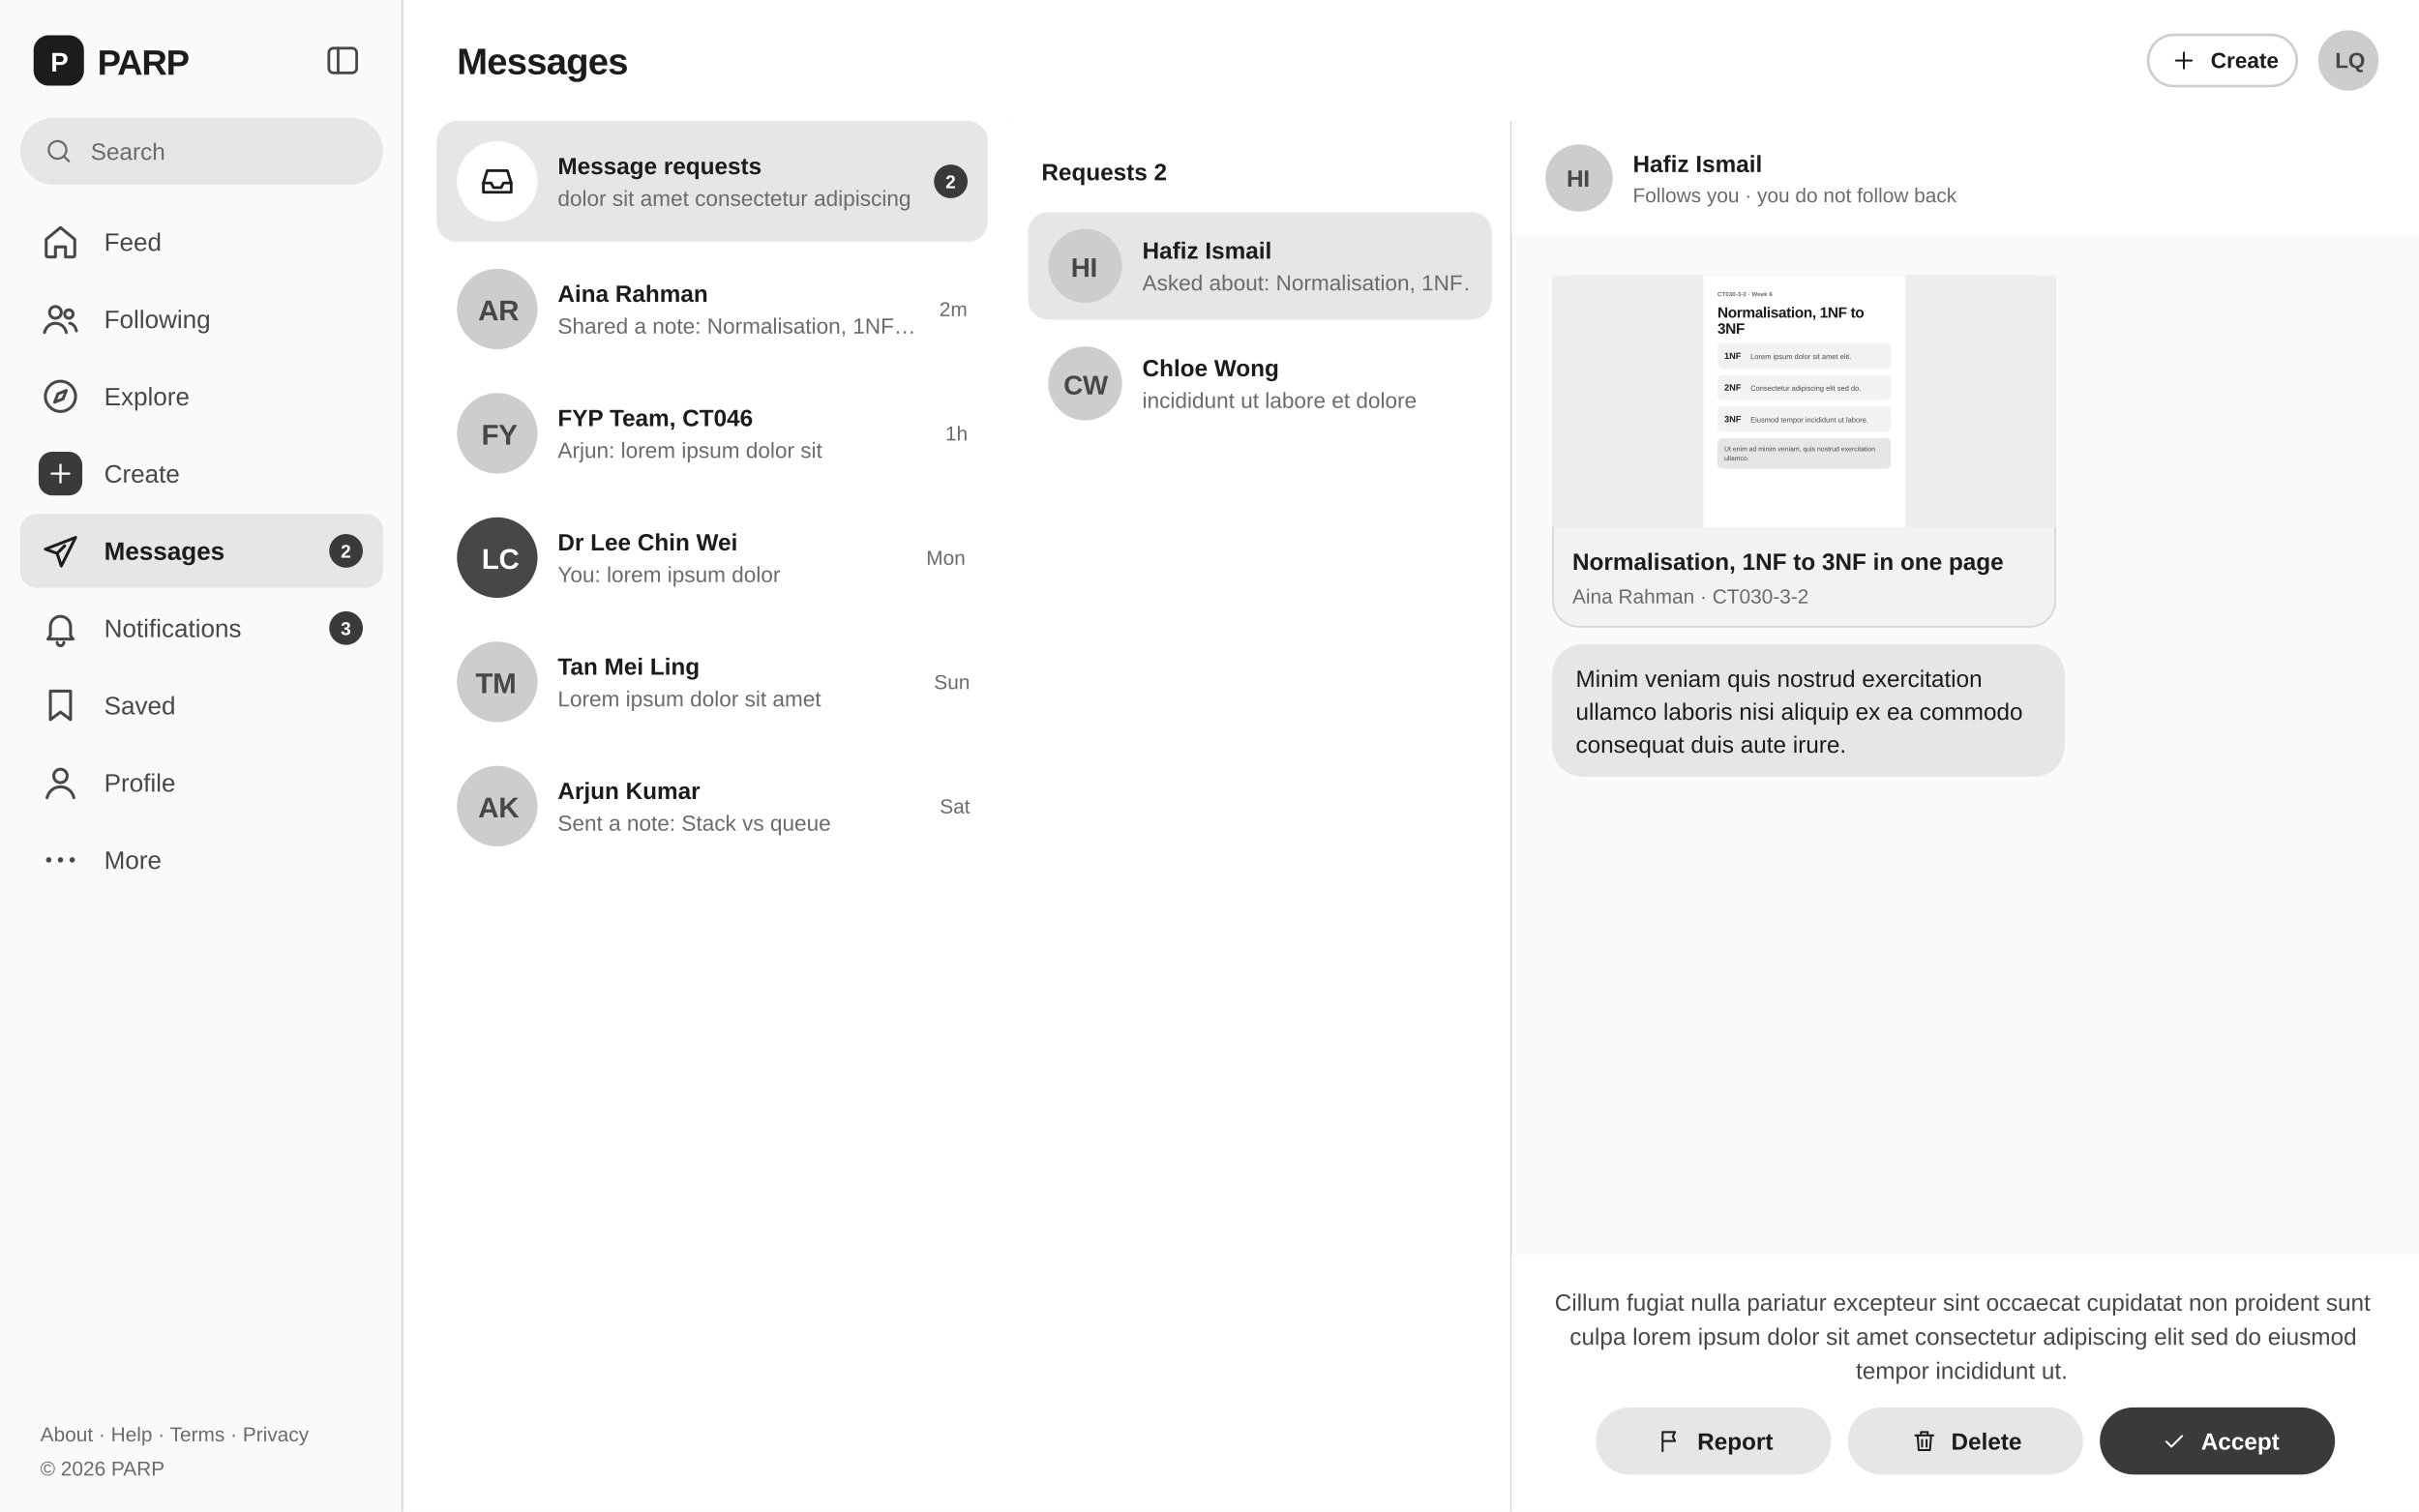
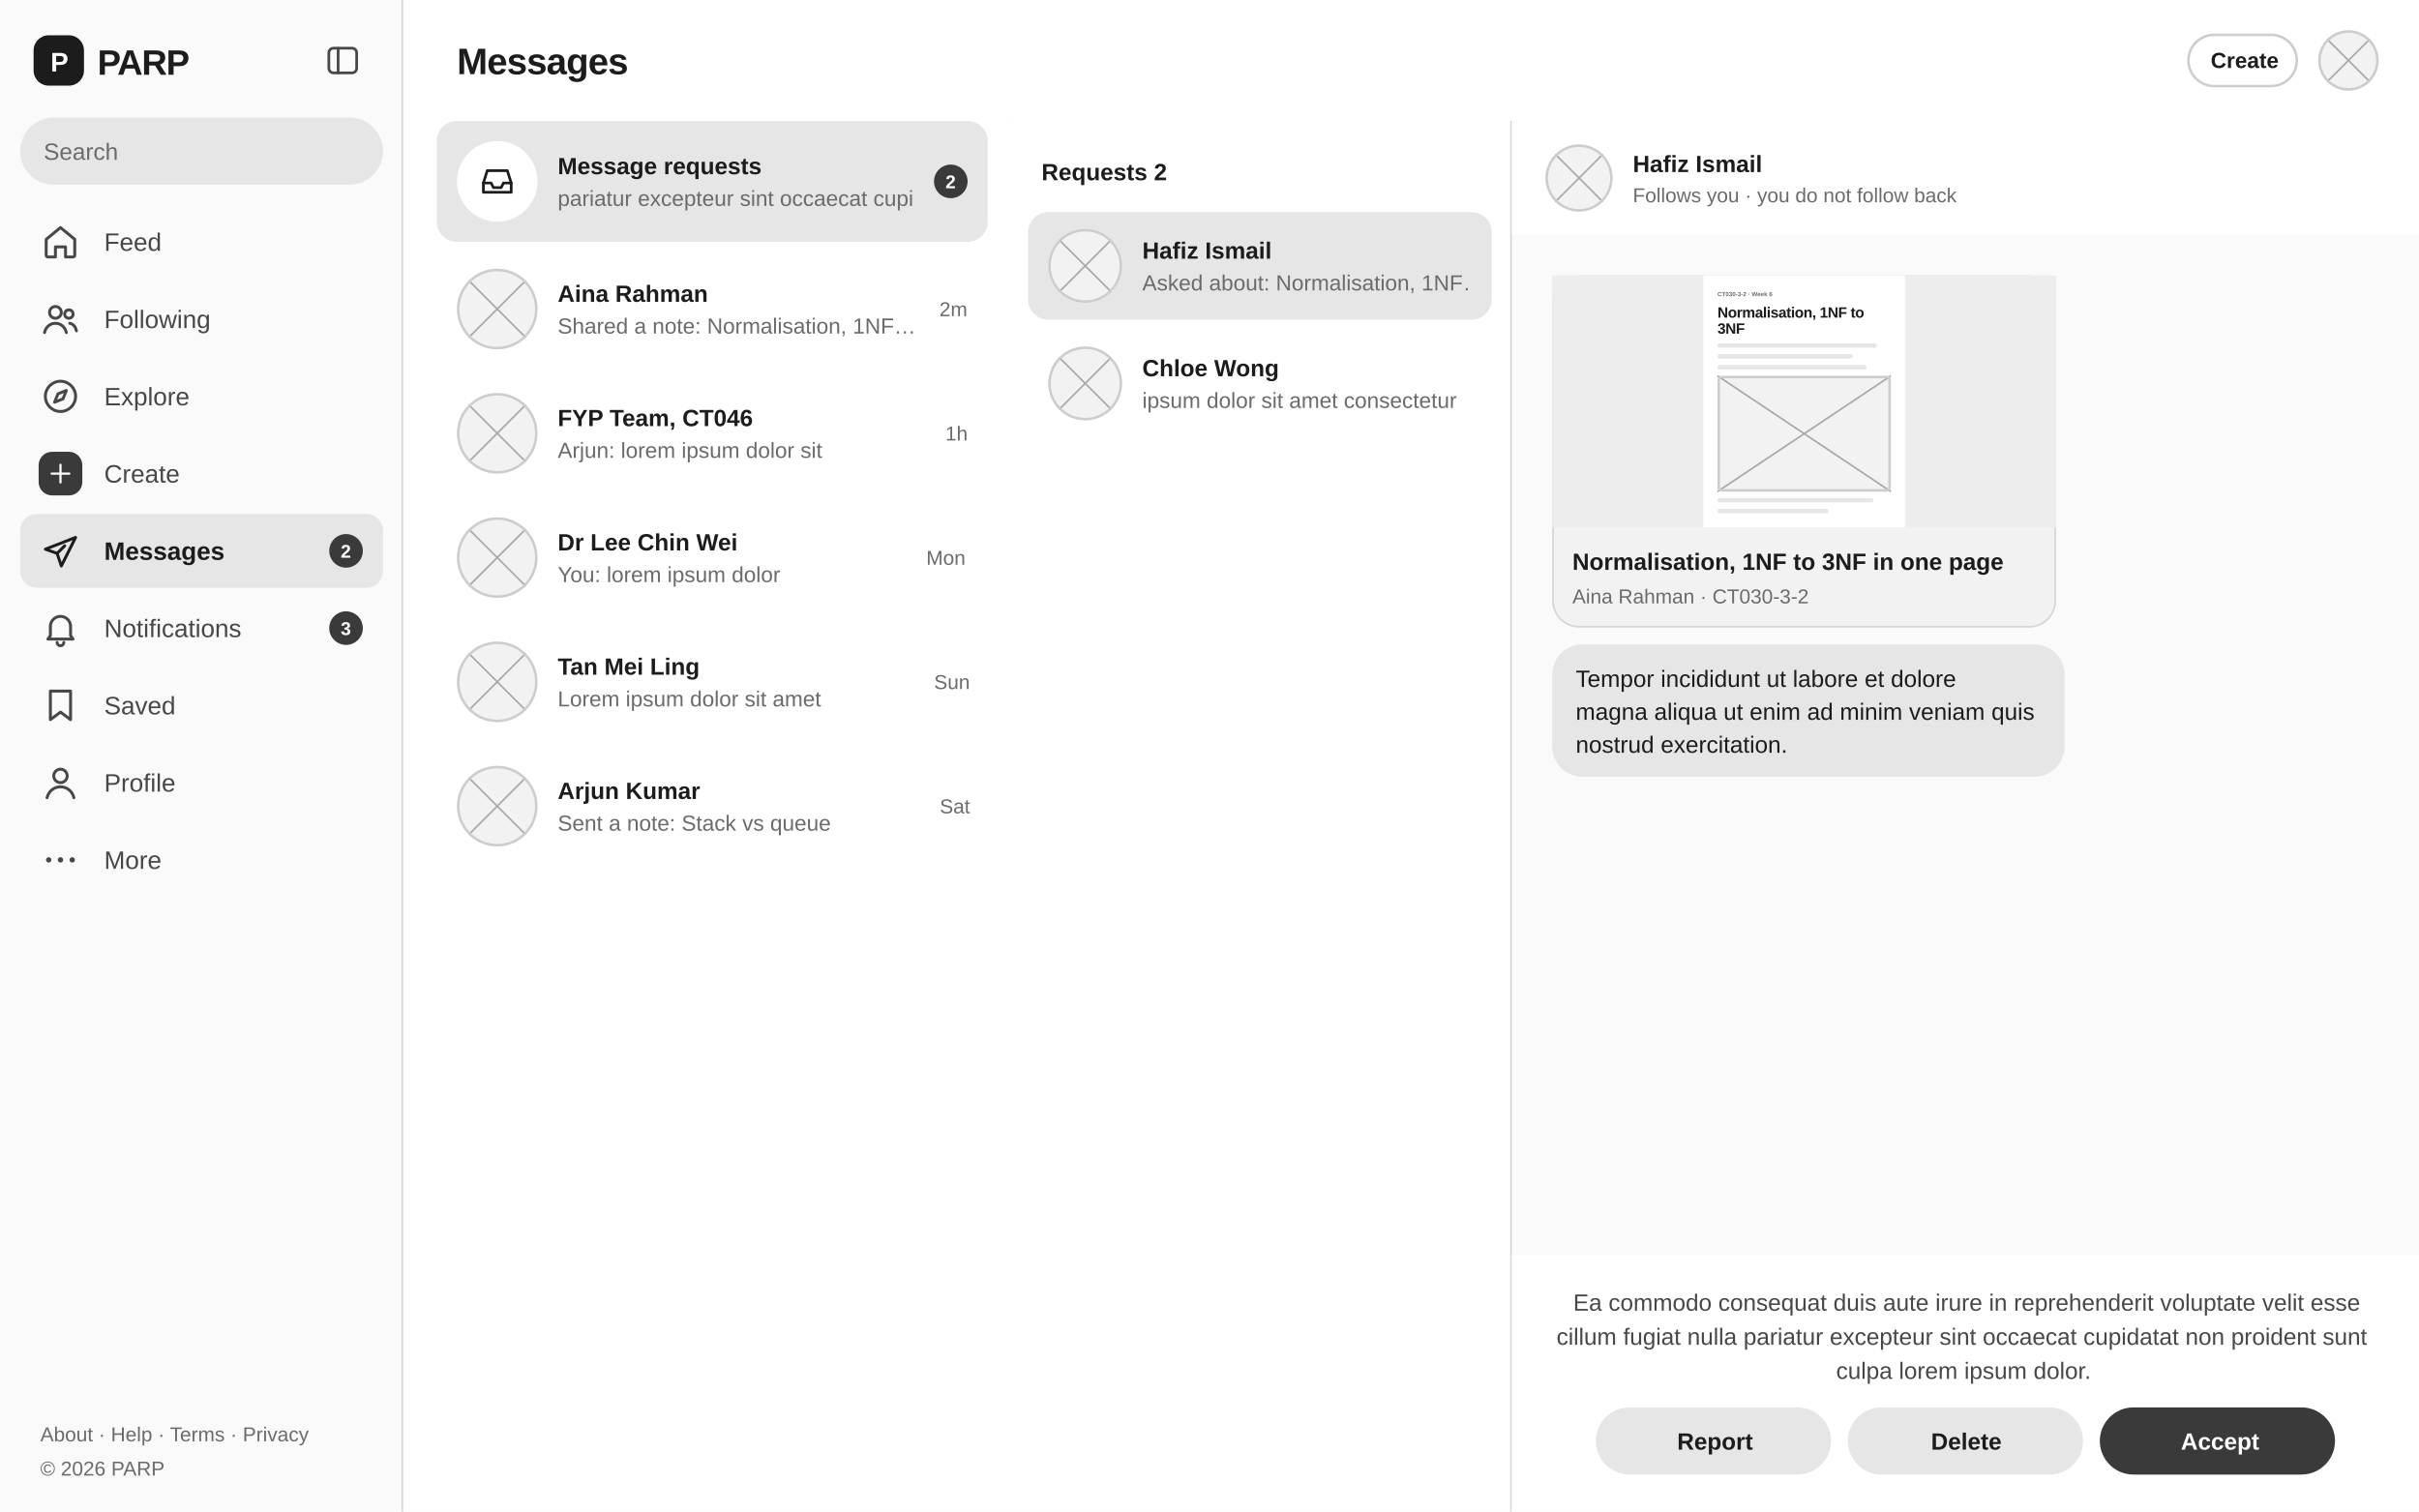
<svg xmlns="http://www.w3.org/2000/svg" width="1440" height="900" viewBox="0 0 1440 900" font-family="Segoe UI, Arial, sans-serif">
  <defs>
    <clipPath id="clip1">
+       <rect x="332" y="108.72" width="212" height="18.84" />
+     </clipPath>
+     <clipPath id="clip2">
      <rect x="680" y="159.02" width="196" height="18.84" />
    </clipPath>
  </defs>
  <rect width="1440" height="900" fill="#ffffff" />
  <rect x="0" y="0" width="1440" height="900" fill="#ffffff" />
  <rect x="260" y="72" width="328" height="72" rx="12" fill="#e6e6e6" />
  <rect x="272" y="84" width="48" height="48" rx="24" fill="#ffffff" />
  <g transform="translate(285 97) scale(0.92)" fill="none" stroke="#1c1c1c" stroke-width="1.75" stroke-linecap="round" stroke-linejoin="round">
    <path d="M3 13h5l1.5 3h5l1.5-3h5" />
    <path d="M5.5 5h13l2.5 8v6H3v-6z" />
  </g>
  <text x="332" y="103.73" font-size="14" font-weight="600" fill="#1c1c1c">Message requests</text>
-   <text x="332" y="122.61" font-size="13" fill="#6b6b6b">dolor sit amet consectetur adipiscing</text>
+   <g clip-path="url(#clip1)">
+     <text x="332" y="122.61" font-size="13" fill="#6b6b6b">pariatur excepteur sint occaecat cupidatat</text>
+   </g>
  <rect x="556" y="98" width="20" height="20" rx="10" fill="#3a3a3a" />
  <text x="562.83" y="112.1" font-size="11" font-weight="700" fill="#ffffff">2</text>
-   <rect x="272" y="160" width="48" height="48" rx="24" fill="#cdcdcd" />
-   <text x="284.64" y="190.73" font-size="17" font-weight="700" letter-spacing="-0.17" fill="#474747">AR</text>
+   <rect x="272" y="160" width="48" height="48" rx="24" fill="#f2f2f2" />
+   <path d="M279.03 167.03L312.97 200.97M312.97 167.03L279.03 200.97" fill="none" stroke="#a8a8a8" stroke-width="1" />
+   <rect x="272.75" y="160.75" width="46.5" height="46.5" rx="23.25" fill="none" stroke="#cdcdcd" stroke-width="1.5" />
  <text x="332" y="179.73" font-size="14" font-weight="600" fill="#1c1c1c">Aina Rahman</text>
  <text x="332" y="198.61" font-size="13" fill="#6b6b6b">Shared a note: Normalisation, 1NF…</text>
  <text x="559.19" y="188.28" font-size="12" fill="#6b6b6b">2m</text>
-   <rect x="272" y="234" width="48" height="48" rx="24" fill="#cdcdcd" />
-   <text x="286.58" y="264.73" font-size="17" font-weight="700" letter-spacing="-0.17" fill="#474747">FY</text>
+   <rect x="272" y="234" width="48" height="48" rx="24" fill="#f2f2f2" />
+   <path d="M279.03 241.03L312.97 274.97M312.97 241.03L279.03 274.97" fill="none" stroke="#a8a8a8" stroke-width="1" />
+   <rect x="272.75" y="234.75" width="46.5" height="46.5" rx="23.25" fill="none" stroke="#cdcdcd" stroke-width="1.5" />
  <text x="332" y="253.73" font-size="14" font-weight="600" fill="#1c1c1c">FYP Team, CT046</text>
  <text x="332" y="272.61" font-size="13" fill="#6b6b6b">Arjun: lorem ipsum dolor sit</text>
  <text x="562.73" y="262.28" font-size="12" fill="#6b6b6b">1h</text>
-   <rect x="272" y="308" width="48" height="48" rx="24" fill="#474747" />
-   <text x="286.72" y="338.73" font-size="17" font-weight="700" letter-spacing="-0.17" fill="#ffffff">LC</text>
+   <rect x="272" y="308" width="48" height="48" rx="24" fill="#f2f2f2" />
+   <path d="M279.03 315.03L312.97 348.97M312.97 315.03L279.03 348.97" fill="none" stroke="#a8a8a8" stroke-width="1" />
+   <rect x="272.75" y="308.75" width="46.5" height="46.5" rx="23.25" fill="none" stroke="#cdcdcd" stroke-width="1.5" />
  <text x="332" y="327.73" font-size="14" font-weight="600" fill="#1c1c1c">Dr Lee Chin Wei</text>
  <text x="332" y="346.61" font-size="13" fill="#6b6b6b">You: lorem ipsum dolor</text>
  <text x="551.39" y="336.28" font-size="12" fill="#6b6b6b">Mon</text>
-   <rect x="272" y="382" width="48" height="48" rx="24" fill="#cdcdcd" />
-   <text x="283.05" y="412.73" font-size="17" font-weight="700" letter-spacing="-0.17" fill="#474747">TM</text>
+   <rect x="272" y="382" width="48" height="48" rx="24" fill="#f2f2f2" />
+   <path d="M279.03 389.03L312.97 422.97M312.97 389.03L279.03 422.97" fill="none" stroke="#a8a8a8" stroke-width="1" />
+   <rect x="272.75" y="382.75" width="46.5" height="46.5" rx="23.25" fill="none" stroke="#cdcdcd" stroke-width="1.5" />
  <text x="332" y="401.73" font-size="14" font-weight="600" fill="#1c1c1c">Tan Mei Ling</text>
  <text x="332" y="420.61" font-size="13" fill="#6b6b6b">Lorem ipsum dolor sit amet</text>
  <text x="556.03" y="410.28" font-size="12" fill="#6b6b6b">Sun</text>
-   <rect x="272" y="456" width="48" height="48" rx="24" fill="#cdcdcd" />
-   <text x="284.67" y="486.73" font-size="17" font-weight="700" letter-spacing="-0.17" fill="#474747">AK</text>
+   <rect x="272" y="456" width="48" height="48" rx="24" fill="#f2f2f2" />
+   <path d="M279.03 463.03L312.97 496.97M312.97 463.03L279.03 496.97" fill="none" stroke="#a8a8a8" stroke-width="1" />
+   <rect x="272.75" y="456.75" width="46.5" height="46.5" rx="23.25" fill="none" stroke="#cdcdcd" stroke-width="1.5" />
  <text x="332" y="475.73" font-size="14" font-weight="600" fill="#1c1c1c">Arjun Kumar</text>
  <text x="332" y="494.61" font-size="13" fill="#6b6b6b">Sent a note: Stack vs queue</text>
  <text x="559.45" y="484.28" font-size="12" fill="#6b6b6b">Sat</text>
  <path d="M616 72H1440V900H600V88A16 16 0 0 1 616 72Z" fill="#fafafa" />
  <rect x="600" y="72" width="840" height="1" fill="#d6d6d6" />
  <rect x="600" y="72" width="300" height="828" fill="#ffffff" />
  <rect x="899" y="72" width="1" height="828" fill="#d6d6d6" />
  <text x="620" y="107.31" font-size="14" font-weight="600" fill="#1c1c1c">Requests 2</text>
  <rect x="612" y="126.3" width="276" height="64" rx="12" fill="#e6e6e6" />
-   <rect x="624" y="136.3" width="44" height="44" rx="22" fill="#cdcdcd" />
-   <text x="637.48" y="164.84" font-size="16" font-weight="700" letter-spacing="-0.16" fill="#474747">HI</text>
+   <rect x="624" y="136.3" width="44" height="44" rx="22" fill="#f2f2f2" />
+   <path d="M630.44 142.74L661.56 173.85M661.56 142.74L630.44 173.85" fill="none" stroke="#a8a8a8" stroke-width="1" />
+   <rect x="624.75" y="137.05" width="42.5" height="42.5" rx="21.25" fill="none" stroke="#cdcdcd" stroke-width="1.5" />
  <text x="680" y="154.03" font-size="14" font-weight="600" fill="#1c1c1c">Hafiz Ismail</text>
-   <g clip-path="url(#clip1)">
+   <g clip-path="url(#clip2)">
    <text x="680" y="172.91" font-size="13" fill="#6b6b6b">Asked about: Normalisation, 1NF…</text>
  </g>
-   <rect x="624" y="206.3" width="44" height="44" rx="22" fill="#cdcdcd" />
-   <text x="633.13" y="234.84" font-size="16" font-weight="700" letter-spacing="-0.16" fill="#474747">CW</text>
+   <rect x="624" y="206.3" width="44" height="44" rx="22" fill="#f2f2f2" />
+   <path d="M630.44 212.74L661.56 243.85M661.56 212.74L630.44 243.85" fill="none" stroke="#a8a8a8" stroke-width="1" />
+   <rect x="624.75" y="207.05" width="42.5" height="42.5" rx="21.25" fill="none" stroke="#cdcdcd" stroke-width="1.5" />
  <text x="680" y="224.03" font-size="14" font-weight="600" fill="#1c1c1c">Chloe Wong</text>
-   <text x="680" y="242.91" font-size="13" fill="#6b6b6b">incididunt ut labore et dolore</text>
+   <text x="680" y="242.91" font-size="13" fill="#6b6b6b">ipsum dolor sit amet consectetur</text>
  <rect x="900" y="72" width="540" height="68" fill="#ffffff" />
-   <rect x="920" y="86" width="40" height="40" rx="20" fill="#cdcdcd" />
-   <text x="932.55" y="111.15" font-size="14" font-weight="700" letter-spacing="-0.14" fill="#474747">HI</text>
+   <rect x="920" y="86" width="40" height="40" rx="20" fill="#f2f2f2" />
+   <path d="M925.86 91.86L954.14 120.14M954.14 91.86L925.86 120.14" fill="none" stroke="#a8a8a8" stroke-width="1" />
+   <rect x="920.75" y="86.75" width="38.5" height="38.5" rx="19.25" fill="none" stroke="#cdcdcd" stroke-width="1.5" />
  <text x="972" y="102.47" font-size="14" font-weight="700" fill="#1c1c1c">Hafiz Ismail</text>
  <text x="972" y="120.43" font-size="12" fill="#6b6b6b">Follows you · you do not follow back</text>
  <rect x="924" y="164" width="300" height="209.69" rx="16" fill="#f2f2f2" />
  <rect x="924.5" y="164.5" width="299" height="208.69" rx="15.5" fill="none" stroke="#d6d6d6" stroke-width="1" />
  <rect x="924" y="164" width="300" height="150" fill="#ededed" />
  <rect x="1014" y="164" width="120" height="150" fill="#ffffff" />
  <text x="1022.39" y="176.38" font-size="3.6" font-weight="600" fill="#6b6b6b">CT030-3-2 · Week 6</text>
  <text x="1022.39" y="189.11" font-size="8.88" font-weight="700" letter-spacing="-0.22" fill="#1c1c1c">Normalisation, 1NF to</text>
  <text x="1022.39" y="198.69" font-size="8.88" font-weight="700" letter-spacing="-0.22" fill="#1c1c1c">3NF</text>
-   <rect x="1022.39" y="204.41" width="103.22" height="15" rx="2.88" fill="#f2f2f2" />
-   <text x="1026.47" y="213.69" font-size="5.28" font-weight="600" fill="#1c1c1c">1NF</text>
-   <text x="1042.06" y="213.79" font-size="4.32" fill="#474747">Lorem ipsum dolor sit amet elit.</text>
-   <rect x="1022.39" y="223.23" width="103.22" height="15" rx="2.88" fill="#f2f2f2" />
-   <text x="1026.47" y="232.52" font-size="5.28" font-weight="600" fill="#1c1c1c">2NF</text>
-   <text x="1042.06" y="232.62" font-size="4.32" fill="#474747">Consectetur adipiscing elit sed do.</text>
-   <rect x="1022.39" y="242.06" width="103.22" height="15" rx="2.88" fill="#f2f2f2" />
-   <text x="1026.47" y="251.35" font-size="5.28" font-weight="600" fill="#1c1c1c">3NF</text>
-   <text x="1042.06" y="251.45" font-size="4.32" fill="#474747">Eiusmod tempor incididunt ut labore.</text>
-   <rect x="1022.39" y="260.89" width="103.22" height="18.25" rx="2.88" fill="#e6e6e6" />
-   <text x="1026.47" y="268.63" font-size="3.96" fill="#474747">Ut enim ad minim veniam, quis nostrud exercitation</text>
-   <text x="1026.47" y="274.16" font-size="3.96" fill="#474747">ullamco.</text>
+   <rect x="1022.39" y="204.41" width="94.95" height="2.63" rx="1.2" fill="#e6e6e6" />
+   <rect x="1022.39" y="210.86" width="80.5" height="2.63" rx="1.2" fill="#e6e6e6" />
+   <rect x="1022.39" y="217.31" width="88.77" height="2.63" rx="1.2" fill="#e6e6e6" />
+   <rect x="1022.39" y="223.77" width="103.22" height="68.94" rx="2.4" fill="#f2f2f2" />
+   <path d="M1022.39 223.77L1125.61 292.7M1125.61 223.77L1022.39 292.7" fill="none" stroke="#a8a8a8" stroke-width="1" />
+   <rect x="1023.14" y="224.52" width="101.72" height="67.44" rx="1.65" fill="none" stroke="#cdcdcd" stroke-width="1.5" />
+   <rect x="1022.39" y="296.53" width="92.89" height="2.63" rx="1.2" fill="#e6e6e6" />
+   <rect x="1022.39" y="302.98" width="66.05" height="2.63" rx="1.2" fill="#e6e6e6" />
  <text x="936" y="339.31" font-size="14" font-weight="600" fill="#1c1c1c">Normalisation, 1NF to 3NF in one page</text>
  <text x="936" y="359.28" font-size="12" fill="#6b6b6b">Aina Rahman · CT030-3-2</text>
  <rect x="924" y="383.69" width="305.03" height="78.78" rx="18" fill="#e6e6e6" />
-   <text x="938" y="409" font-size="14" fill="#1c1c1c">Minim veniam quis nostrud exercitation</text>
-   <text x="938" y="428.59" font-size="14" fill="#1c1c1c">ullamco laboris nisi aliquip ex ea commodo</text>
-   <text x="938" y="448.19" font-size="14" fill="#1c1c1c">consequat duis aute irure.</text>
+   <text x="938" y="409" font-size="14" fill="#1c1c1c">Tempor incididunt ut labore et dolore</text>
+   <text x="938" y="428.59" font-size="14" fill="#1c1c1c">magna aliqua ut enim ad minim veniam quis</text>
+   <text x="938" y="448.19" font-size="14" fill="#1c1c1c">nostrud exercitation.</text>
  <rect x="900" y="747.11" width="540" height="152.89" fill="#ffffff" />
-   <text x="925.48" y="780.42" font-size="14" fill="#474747">Cillum fugiat nulla pariatur excepteur sint occaecat cupidatat non proident sunt</text>
-   <text x="934.45" y="800.72" font-size="14" fill="#474747">culpa lorem ipsum dolor sit amet consectetur adipiscing elit sed do eiusmod</text>
-   <text x="1104.78" y="821.01" font-size="14" fill="#474747">tempor incididunt ut.</text>
+   <text x="936.5" y="780.42" font-size="14" fill="#474747">Ea commodo consequat duis aute irure in reprehenderit voluptate velit esse</text>
+   <text x="926.58" y="800.72" font-size="14" fill="#474747">cillum fugiat nulla pariatur excepteur sint occaecat cupidatat non proident sunt</text>
+   <text x="1093.02" y="821.01" font-size="14" fill="#474747">culpa lorem ipsum dolor.</text>
  <rect x="950" y="838" width="140" height="40" rx="20" fill="#e6e6e6" />
-   <g transform="translate(986.38 850) scale(0.67)" fill="none" stroke="#1c1c1c" stroke-width="1.75" stroke-linecap="round" stroke-linejoin="round">
-     <path d="M5 21V4M5 4h11l-2 4 2 4H5" />
-   </g>
-   <text x="1010.38" y="863.15" font-size="14" font-weight="600" fill="#1c1c1c">Report</text>
+   <text x="998.38" y="863.15" font-size="14" font-weight="600" fill="#1c1c1c">Report</text>
  <rect x="1100" y="838" width="140" height="40" rx="20" fill="#e6e6e6" />
-   <g transform="translate(1137.5 850) scale(0.67)" fill="none" stroke="#1c1c1c" stroke-width="1.75" stroke-linecap="round" stroke-linejoin="round">
-     <path d="M4 7h16M10 11v6M14 11v6M6 7l1 13h10l1-13M9 7V4h6v3" />
-   </g>
-   <text x="1161.5" y="863.15" font-size="14" font-weight="600" fill="#1c1c1c">Delete</text>
+   <text x="1149.5" y="863.15" font-size="14" font-weight="600" fill="#1c1c1c">Delete</text>
  <rect x="1250" y="838" width="140" height="40" rx="20" fill="#3a3a3a" />
-   <g transform="translate(1286.25 850) scale(0.67)" fill="none" stroke="#ffffff" stroke-width="1.75" stroke-linecap="round" stroke-linejoin="round">
-     <path d="m5 12.5 4.5 4.5L19 7.5" />
-   </g>
-   <text x="1310.25" y="863.15" font-size="14" font-weight="600" fill="#ffffff">Accept</text>
+   <text x="1298.25" y="863.15" font-size="14" font-weight="600" fill="#ffffff">Accept</text>
  <g id="top-1">
    <text x="272" y="44.18" font-size="22" font-weight="700" letter-spacing="-0.44" fill="#1c1c1c">Messages</text>
-     <rect x="1278" y="20" width="90" height="32" rx="16" fill="#ffffff" />
-     <rect x="1278.75" y="20.75" width="88.5" height="30.5" rx="15.25" fill="none" stroke="#cdcdcd" stroke-width="1.5" />
-     <g transform="translate(1292 28) scale(0.67)" fill="none" stroke="#1c1c1c" stroke-width="1.75" stroke-linecap="round" stroke-linejoin="round">
-       <path d="M12 5v14M5 12h14" />
-     </g>
+     <rect x="1302" y="20" width="66" height="32" rx="16" fill="#ffffff" />
+     <rect x="1302.75" y="20.75" width="64.5" height="30.5" rx="15.25" fill="none" stroke="#cdcdcd" stroke-width="1.5" />
    <text x="1316" y="40.47" font-size="13" font-weight="600" fill="#1c1c1c">Create</text>
-     <rect x="1380" y="18" width="36" height="36" rx="18" fill="#cdcdcd" />
-     <text x="1390.03" y="40.47" font-size="13" font-weight="700" letter-spacing="-0.13" fill="#474747">LQ</text>
+     <rect x="1380" y="18" width="36" height="36" rx="18" fill="#f2f2f2" />
+     <path d="M1385.27 23.27L1410.73 48.73M1410.73 23.27L1385.27 48.73" fill="none" stroke="#a8a8a8" stroke-width="1" />
+     <rect x="1380.75" y="18.75" width="34.5" height="34.5" rx="17.25" fill="none" stroke="#cdcdcd" stroke-width="1.5" />
  </g>
  <g id="nav-2">
    <rect x="0" y="0" width="240" height="900" fill="#fafafa" />
    <rect x="239" y="0" width="1" height="900" fill="#d6d6d6" />
    <rect x="20" y="21" width="30" height="30" rx="9" fill="#1c1c1c" />
    <text x="30.08" y="42.55" font-size="16" font-weight="700" fill="#ffffff">P</text>
    <text x="58" y="44.5" font-size="21" font-weight="700" letter-spacing="-0.63" fill="#1c1c1c">PARP</text>
    <g transform="translate(193 25) scale(0.92)" fill="none" stroke="#474747" stroke-width="1.75" stroke-linecap="round" stroke-linejoin="round">
      <rect x="3" y="4" width="18" height="16" rx="3" />
      <path d="M9 4v16" />
    </g>
    <rect x="12" y="70" width="216" height="40" rx="20" fill="#e6e6e6" />
-     <g transform="translate(26 81) scale(0.75)" fill="none" stroke="#6b6b6b" stroke-width="1.75" stroke-linecap="round" stroke-linejoin="round">
-       <circle cx="11" cy="11" r="7" />
-       <path d="m20 20-4-4" />
-     </g>
-     <text x="54" y="95.15" font-size="14" fill="#6b6b6b">Search</text>
+     <text x="26" y="95.15" font-size="14" fill="#6b6b6b">Search</text>
    <g transform="translate(24 132) scale(1)" fill="none" stroke="#474747" stroke-width="1.75" stroke-linecap="round" stroke-linejoin="round">
      <path d="M3.5 10.5 12 3.5l8.5 7V20a1 1 0 0 1-1 1H15v-6H9v6H4.5a1 1 0 0 1-1-1z" />
    </g>
    <text x="62" y="149.35" font-size="15" fill="#474747">Feed</text>
    <g transform="translate(24 178) scale(1)" fill="none" stroke="#474747" stroke-width="1.75" stroke-linecap="round" stroke-linejoin="round">
      <circle cx="9" cy="8" r="3.5" />
      <path d="M2.5 20c.8-3.4 3.4-5.5 6.5-5.5s5.7 2.1 6.5 5.5" />
      <circle cx="17" cy="9" r="2.5" />
      <path d="M17.5 14.5c2 .3 3.4 1.9 4 4.5" />
    </g>
    <text x="62" y="195.35" font-size="15" fill="#474747">Following</text>
    <g transform="translate(24 224) scale(1)" fill="none" stroke="#474747" stroke-width="1.75" stroke-linecap="round" stroke-linejoin="round">
      <circle cx="12" cy="12" r="9" />
      <path d="m15.5 8.5-2 5-5 2 2-5z" />
    </g>
    <text x="62" y="241.35" font-size="15" fill="#474747">Explore</text>
    <rect x="23" y="269" width="26" height="26" rx="8" fill="#3a3a3a" />
    <g transform="translate(27 273) scale(0.75)" fill="none" stroke="#ffffff" stroke-width="1.75" stroke-linecap="round" stroke-linejoin="round">
      <path d="M12 5v14M5 12h14" />
    </g>
    <text x="62" y="287.35" font-size="15" fill="#474747">Create</text>
    <rect x="12" y="306" width="216" height="44" rx="10" fill="#e6e6e6" />
    <g transform="translate(24 316) scale(1)" fill="none" stroke="#1c1c1c" stroke-width="1.75" stroke-linecap="round" stroke-linejoin="round">
      <path d="M21 4 3 11l7 2.5L12.5 21z" />
      <path d="m10 13.5 4.5-4.5" />
    </g>
    <text x="62" y="333.35" font-size="15" font-weight="700" fill="#1c1c1c">Messages</text>
    <rect x="196" y="318" width="20" height="20" rx="10" fill="#3a3a3a" />
    <text x="202.83" y="332.1" font-size="11" font-weight="700" fill="#ffffff">2</text>
    <g transform="translate(24 362) scale(1)" fill="none" stroke="#474747" stroke-width="1.75" stroke-linecap="round" stroke-linejoin="round">
      <path d="M6 16.5V11a6 6 0 0 1 12 0v5.5l1.5 2h-15z" />
      <path d="M10 20.5a2 2 0 0 0 4 0" />
    </g>
    <text x="62" y="379.35" font-size="15" fill="#474747">Notifications</text>
    <rect x="196" y="364" width="20" height="20" rx="10" fill="#3a3a3a" />
    <text x="202.83" y="378.1" font-size="11" font-weight="700" fill="#ffffff">3</text>
    <g transform="translate(24 408) scale(1)" fill="none" stroke="#474747" stroke-width="1.75" stroke-linecap="round" stroke-linejoin="round">
      <path d="M6 3.5h12v17l-6-4.5-6 4.5z" />
    </g>
    <text x="62" y="425.35" font-size="15" fill="#474747">Saved</text>
    <g transform="translate(24 454) scale(1)" fill="none" stroke="#474747" stroke-width="1.75" stroke-linecap="round" stroke-linejoin="round">
      <circle cx="12" cy="8" r="4" />
      <path d="M4 21c1-4 4.2-6.5 8-6.5s7 2.5 8 6.5" />
    </g>
    <text x="62" y="471.35" font-size="15" fill="#474747">Profile</text>
    <g transform="translate(24 500) scale(1)" fill="none" stroke="#474747" stroke-width="1.75" stroke-linecap="round" stroke-linejoin="round">
      <circle cx="5" cy="12" r="1.6" fill="#474747" stroke="none" />
      <circle cx="12" cy="12" r="1.6" fill="#474747" stroke="none" />
      <circle cx="19" cy="12" r="1.6" fill="#474747" stroke="none" />
    </g>
    <text x="62" y="517.35" font-size="15" fill="#474747">More</text>
    <text x="24" y="858.2" font-size="12" fill="#6b6b6b">About · Help · Terms · Privacy</text>
    <text x="24" y="878.59" font-size="12" fill="#6b6b6b">© 2026 PARP</text>
  </g>
</svg>
